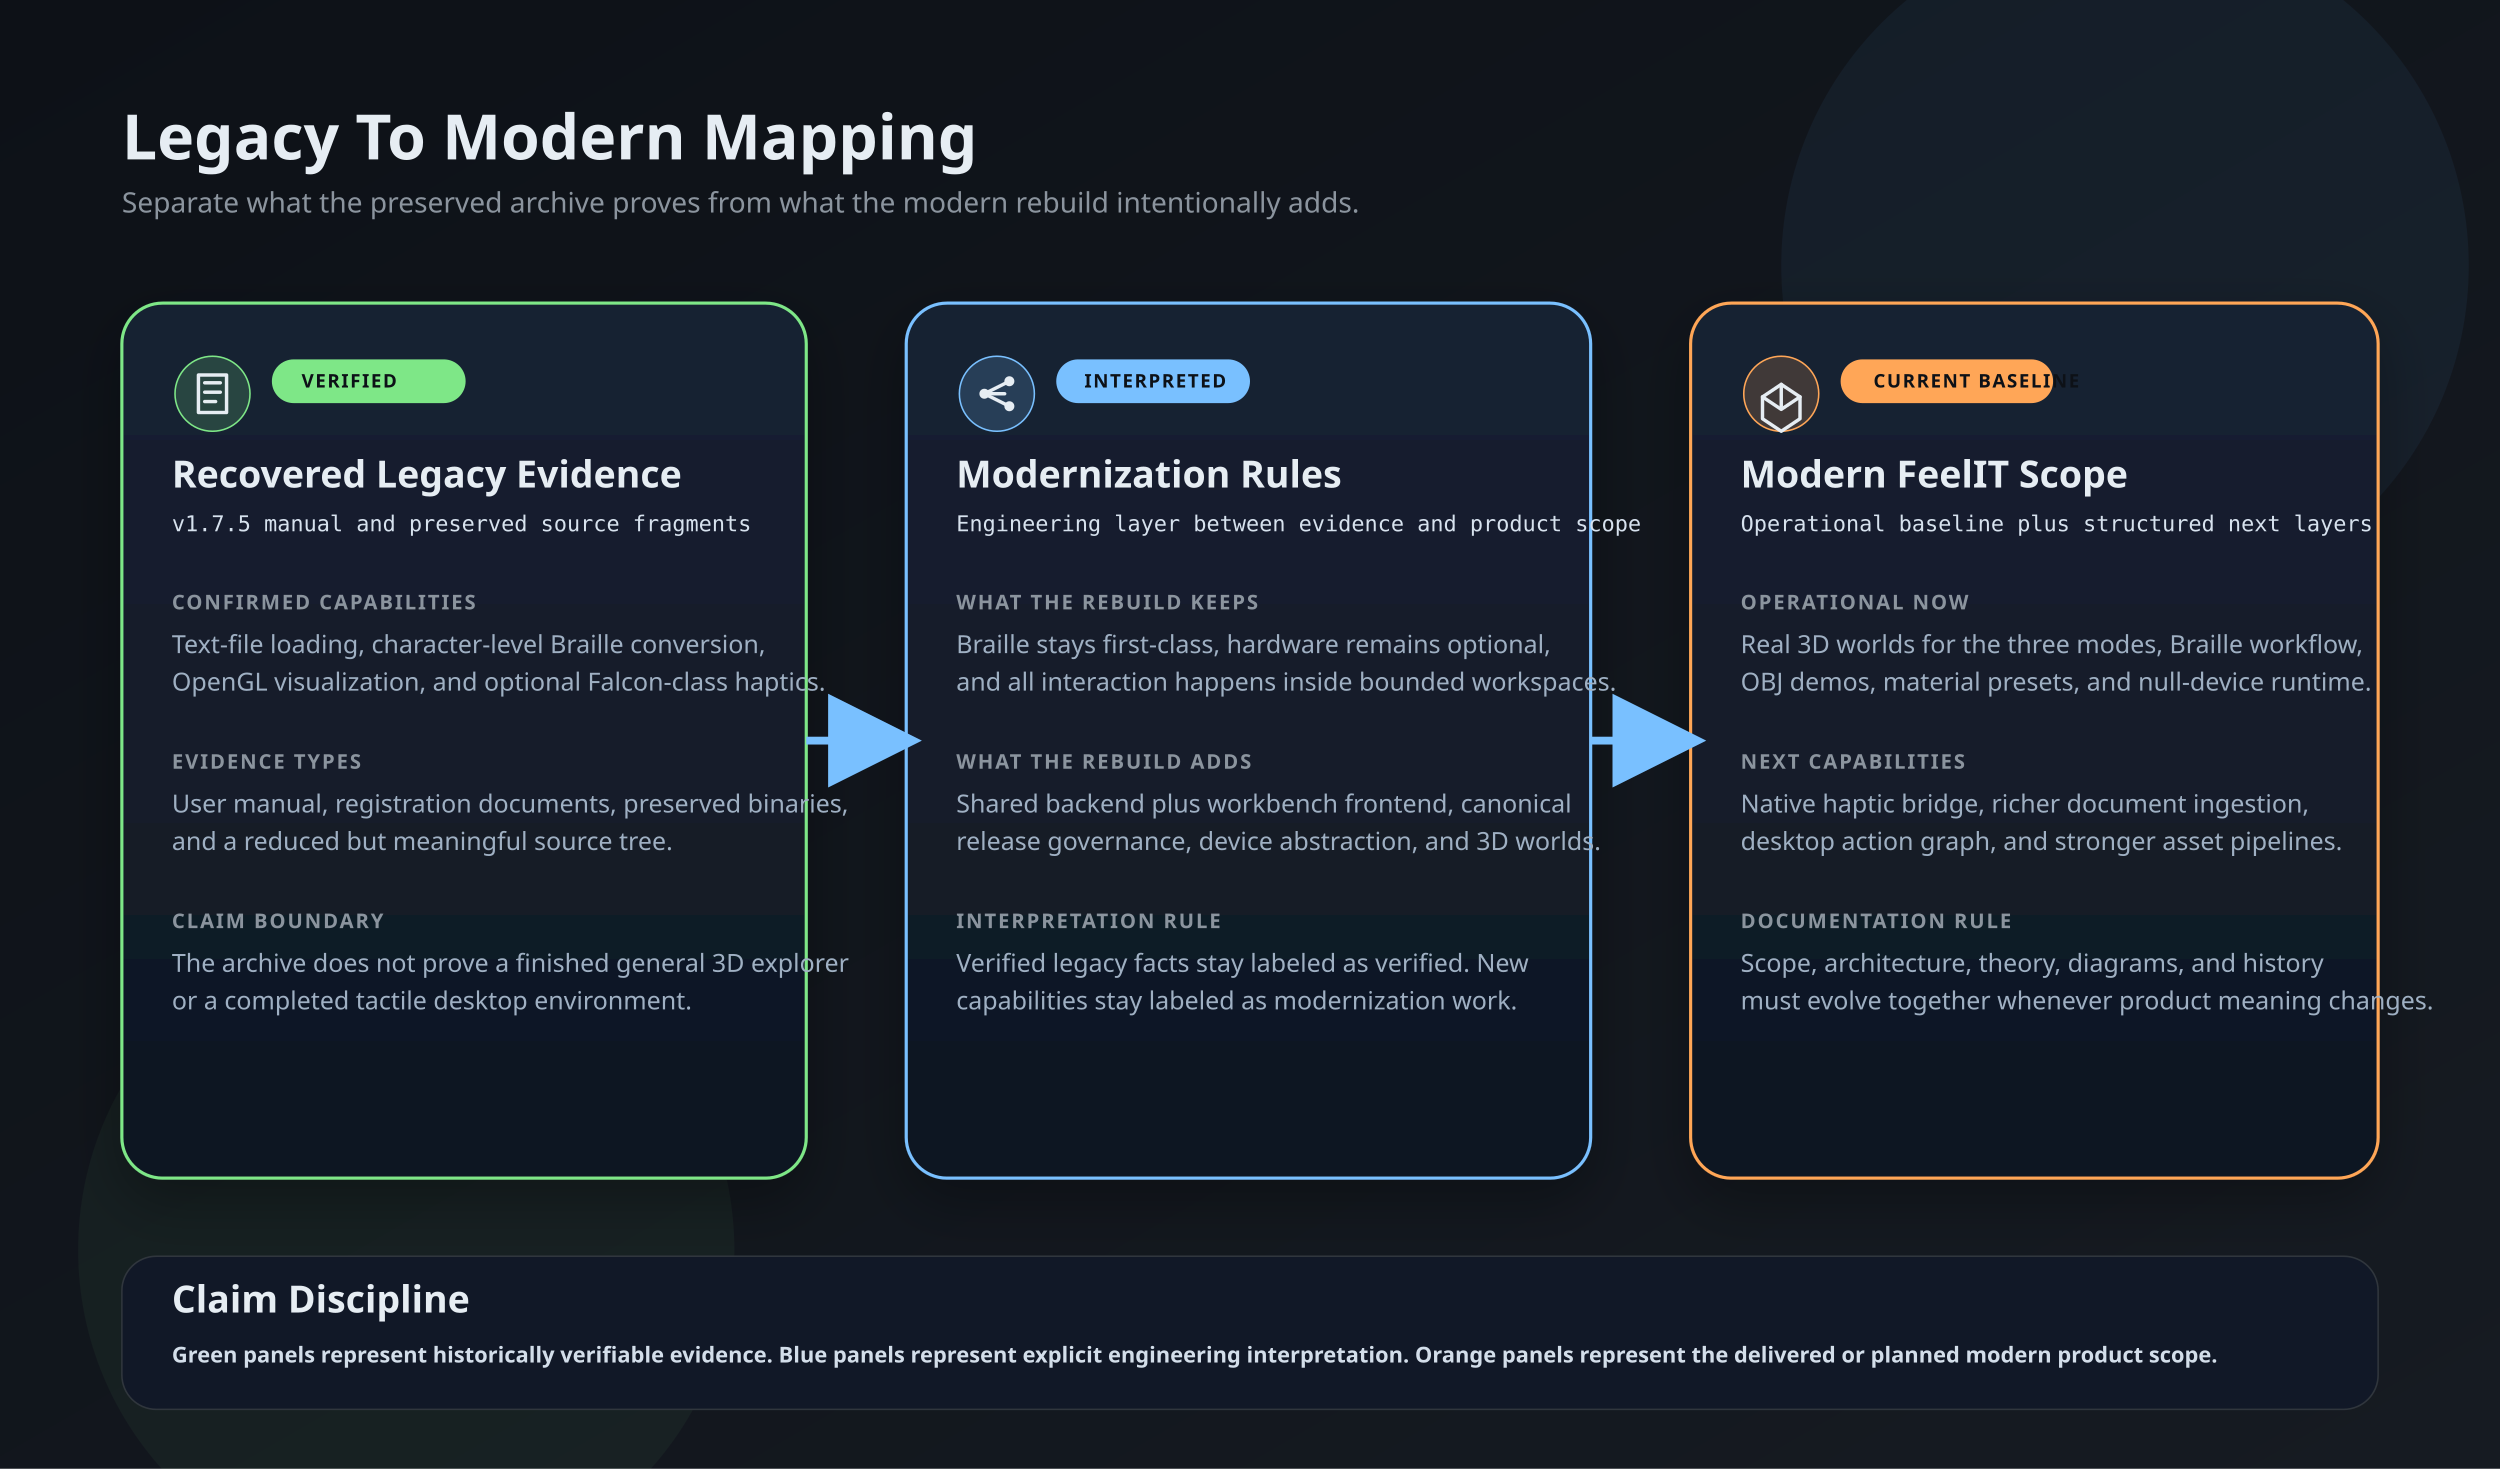
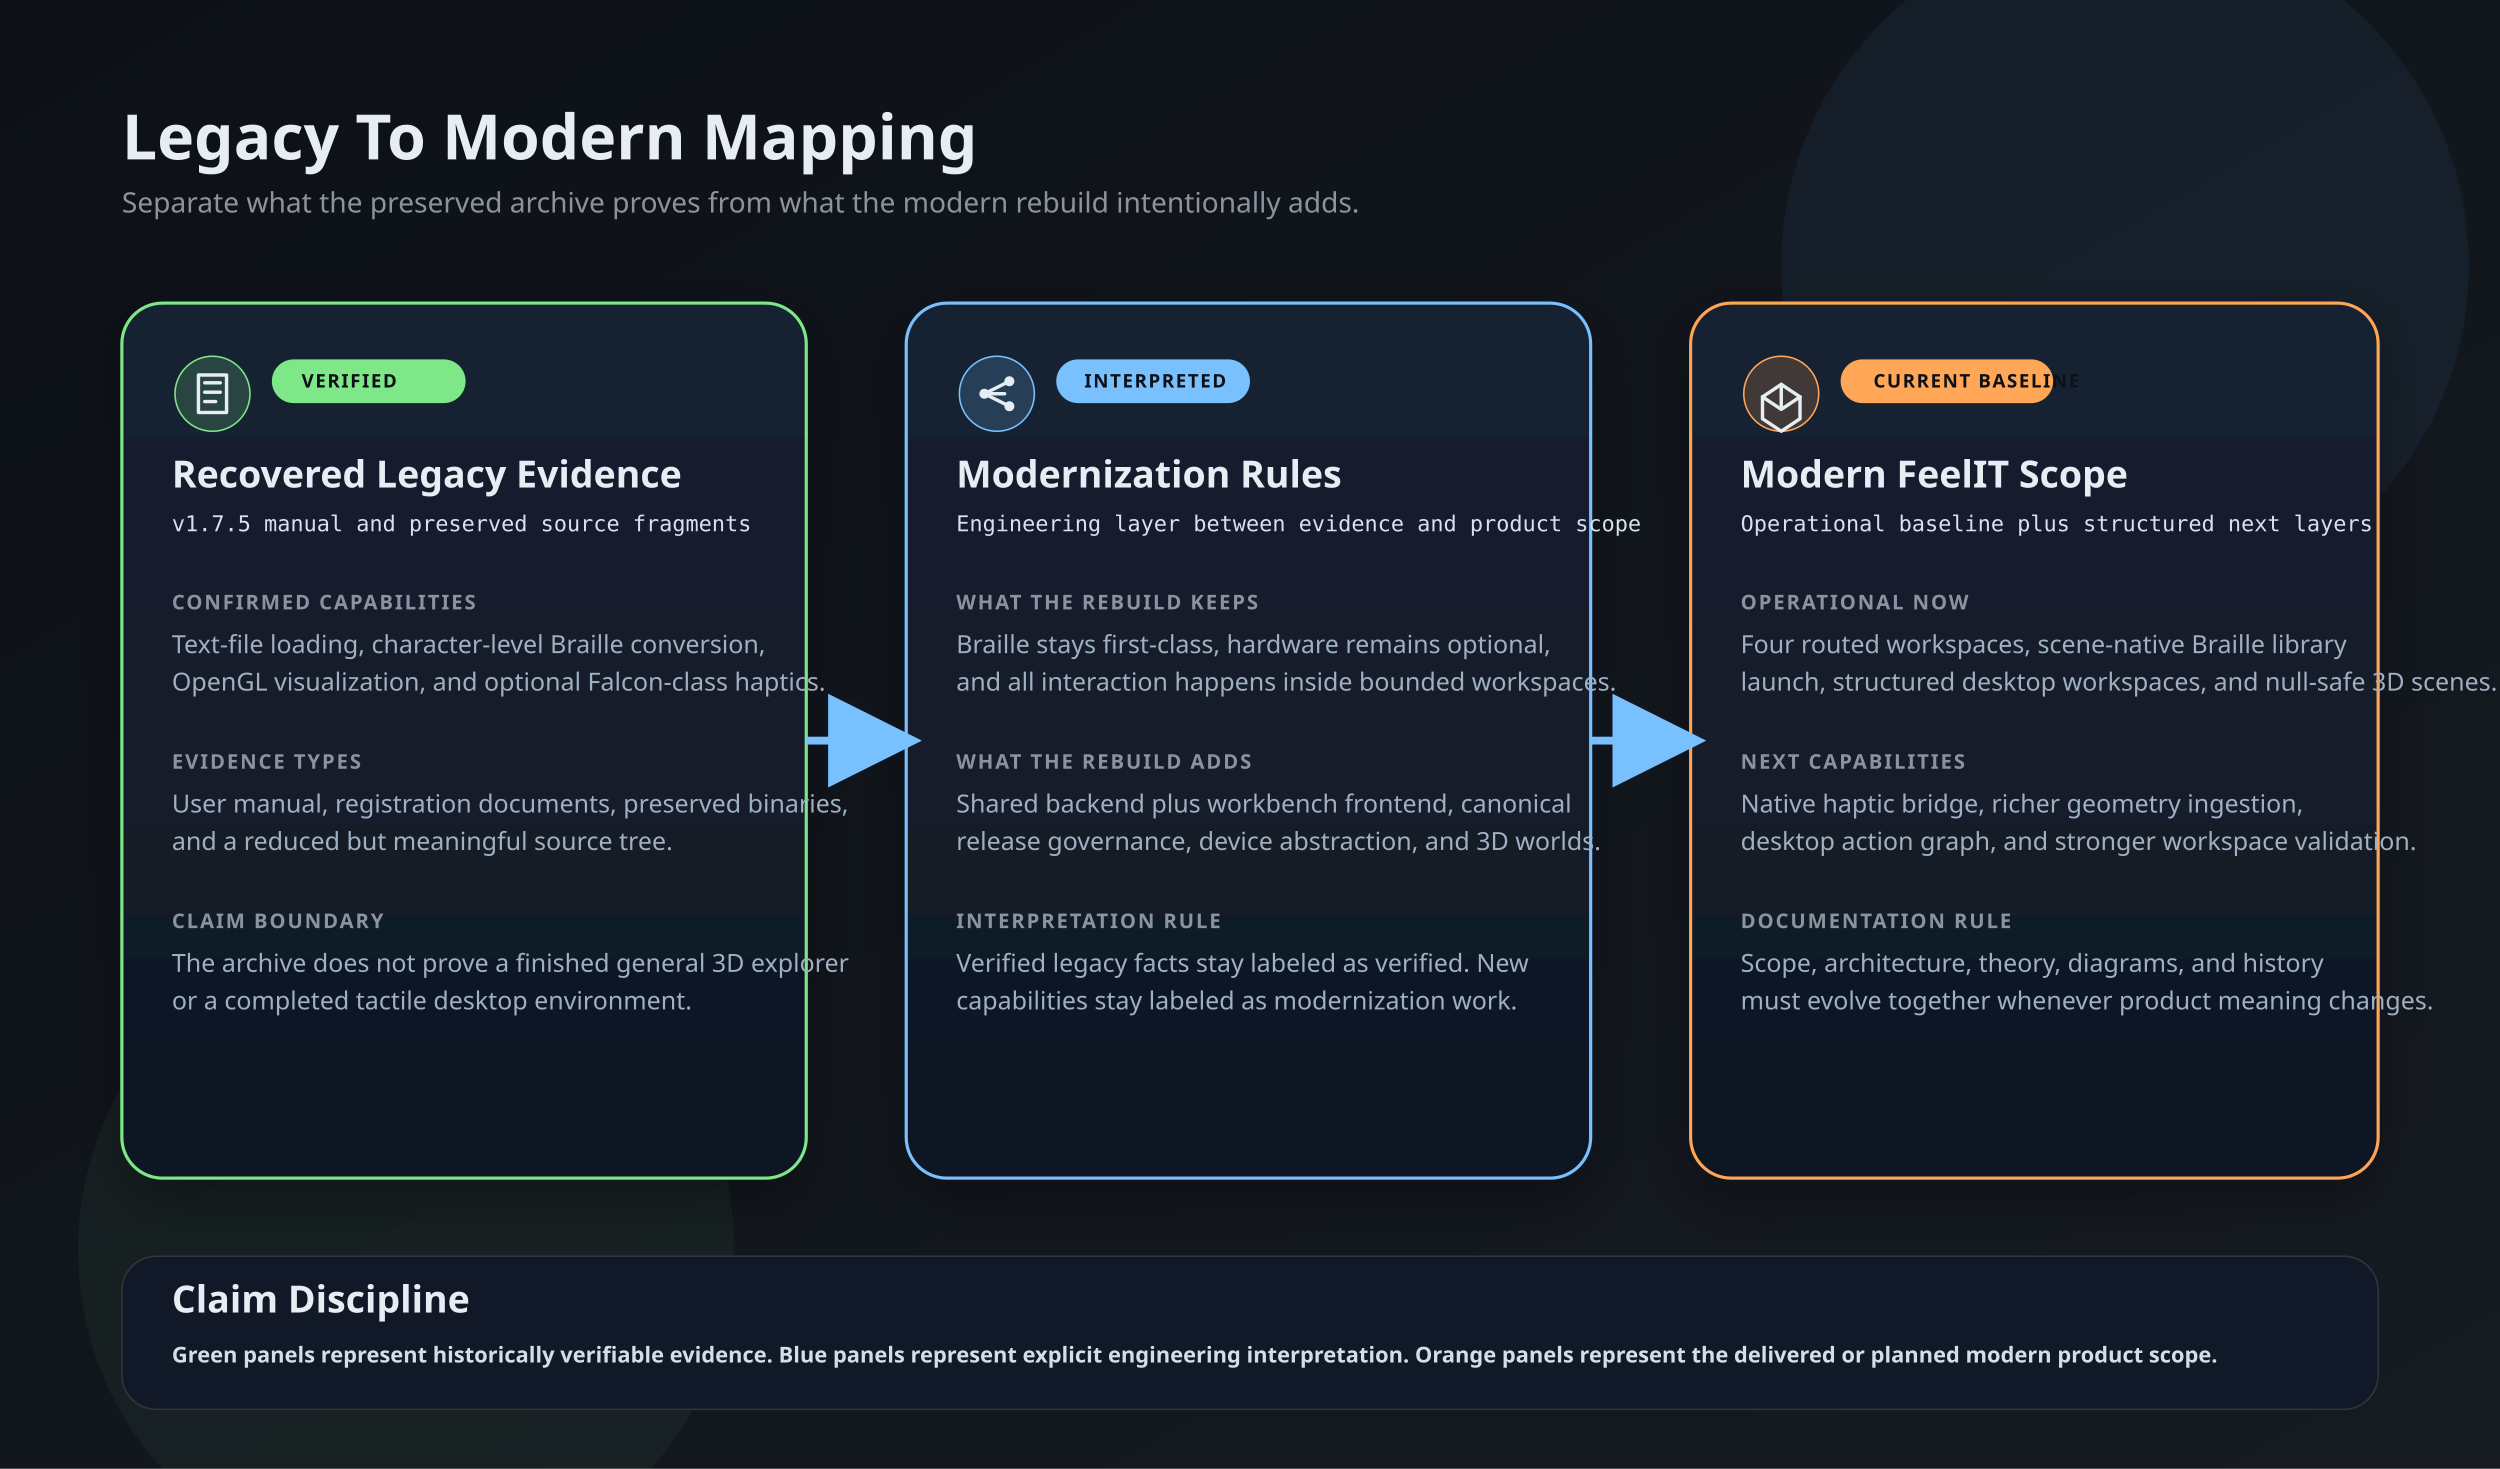
<svg xmlns="http://www.w3.org/2000/svg" width="1600" height="940" viewBox="0 0 1600 940" role="img" aria-labelledby="title desc">
  <defs>
    <linearGradient id="bg" x1="0" y1="0" x2="1" y2="1">
      <stop offset="0%" stop-color="#0d1117" />
      <stop offset="100%" stop-color="#161b22" />
    </linearGradient>
    <linearGradient id="panel" x1="0" y1="0" x2="0" y2="1">
      <stop offset="0%" stop-color="#152132" />
      <stop offset="100%" stop-color="#101722" />
    </linearGradient>
    <filter id="shadow" x="-20%" y="-20%" width="140%" height="140%">
      <feDropShadow dx="0" dy="14" stdDeviation="18" flood-color="#000000" flood-opacity="0.30" />
    </filter>
    <marker id="arrow" markerWidth="12" markerHeight="12" refX="10" refY="6" orient="auto">
      <path d="M0 0 L12 6 L0 12 Z" fill="#79c0ff" />
    </marker>
    <style>
      .title { font: 700 40px 'Segoe UI', sans-serif; fill: #e6edf3; }
      .subtitle { font: 400 18px 'Segoe UI', sans-serif; fill: #8b949e; }
      .cardTitle { font: 700 24px 'Segoe UI', sans-serif; fill: #e6edf3; }
      .section { font: 700 13px 'Segoe UI', sans-serif; fill: #8b949e; letter-spacing: 1.2px; }
      .body { font: 400 16px 'Segoe UI', sans-serif; fill: #9fb0c3; }
      .mono { font: 400 14px Consolas, monospace; fill: #d7e2ee; }
      .badge { font: 700 12px 'Segoe UI', sans-serif; fill: #0d1117; letter-spacing: 1px; }
      .legend { font: 600 14px 'Segoe UI', sans-serif; fill: #d3deea; }
      .iconStroke { stroke: #e6edf3; stroke-width: 2.2; stroke-linecap: round; stroke-linejoin: round; fill: none; }
    </style>
  </defs>
  <rect width="1600" height="940" fill="url(#bg)" />
  <circle cx="1360" cy="170" r="220" fill="#58a6ff" opacity="0.06" />
  <circle cx="260" cy="800" r="210" fill="#7ee787" opacity="0.05" />
  <text x="78" y="102" class="title">Legacy To Modern Mapping</text>
  <text x="78" y="136" class="subtitle">Separate what the preserved archive proves from what the modern rebuild intentionally adds.</text>
  <rect x="78" y="194" width="438" height="560" rx="26" fill="url(#panel)" stroke="#7ee787" stroke-width="2" filter="url(#shadow)" />
  <rect x="580" y="194" width="438" height="560" rx="26" fill="url(#panel)" stroke="#79c0ff" stroke-width="2" filter="url(#shadow)" />
  <rect x="1082" y="194" width="440" height="560" rx="26" fill="url(#panel)" stroke="#ffa657" stroke-width="2" filter="url(#shadow)" />
  <circle cx="136" cy="252" r="24" fill="rgba(126,231,135,0.18)" stroke="#7ee787" />
  <path d="M127 240 H145 V264 H127 Z" class="iconStroke" />
  <path d="M131 245 H141" class="iconStroke" />
  <path d="M131 251 H141" class="iconStroke" />
  <path d="M131 257 H138" class="iconStroke" />
  <rect x="174" y="230" width="124" height="28" rx="14" fill="#7ee787" />
  <text x="193" y="248" class="badge">VERIFIED</text>
  <text x="110" y="312" class="cardTitle">Recovered Legacy Evidence</text>
  <text x="110" y="340" class="mono">v1.7.5 manual and preserved source fragments</text>
  <text x="110" y="390" class="section">CONFIRMED CAPABILITIES</text>
  <text x="110" y="418" class="body">Text-file loading, character-level Braille conversion,</text>
  <text x="110" y="442" class="body">OpenGL visualization, and optional Falcon-class haptics.</text>
  <text x="110" y="492" class="section">EVIDENCE TYPES</text>
  <text x="110" y="520" class="body">User manual, registration documents, preserved binaries,</text>
  <text x="110" y="544" class="body">and a reduced but meaningful source tree.</text>
  <text x="110" y="594" class="section">CLAIM BOUNDARY</text>
  <text x="110" y="622" class="body">The archive does not prove a finished general 3D explorer</text>
  <text x="110" y="646" class="body">or a completed tactile desktop environment.</text>
  <circle cx="638" cy="252" r="24" fill="rgba(121,192,255,0.18)" stroke="#79c0ff" />
  <circle cx="630" cy="252" r="3.2" fill="#e6edf3" />
  <circle cx="646" cy="244" r="3.2" fill="#e6edf3" />
  <circle cx="646" cy="260" r="3.2" fill="#e6edf3" />
  <path d="M633 252 H643" class="iconStroke" />
  <path d="M630 252 L646 244" class="iconStroke" />
  <path d="M630 252 L646 260" class="iconStroke" />
  <rect x="676" y="230" width="124" height="28" rx="14" fill="#79c0ff" />
  <text x="694" y="248" class="badge">INTERPRETED</text>
  <text x="612" y="312" class="cardTitle">Modernization Rules</text>
  <text x="612" y="340" class="mono">Engineering layer between evidence and product scope</text>
  <text x="612" y="390" class="section">WHAT THE REBUILD KEEPS</text>
  <text x="612" y="418" class="body">Braille stays first-class, hardware remains optional,</text>
  <text x="612" y="442" class="body">and all interaction happens inside bounded workspaces.</text>
  <text x="612" y="492" class="section">WHAT THE REBUILD ADDS</text>
  <text x="612" y="520" class="body">Shared backend plus workbench frontend, canonical</text>
  <text x="612" y="544" class="body">release governance, device abstraction, and 3D worlds.</text>
  <text x="612" y="594" class="section">INTERPRETATION RULE</text>
  <text x="612" y="622" class="body">Verified legacy facts stay labeled as verified. New</text>
  <text x="612" y="646" class="body">capabilities stay labeled as modernization work.</text>
  <circle cx="1140" cy="252" r="24" fill="rgba(255,166,87,0.18)" stroke="#ffa657" />
  <path d="M1128 254 L1140 246 L1152 254 L1152 268 L1140 276 L1128 268 Z" class="iconStroke" />
  <path d="M1140 246 V260" class="iconStroke" />
  <path d="M1128 254 L1140 262 L1152 254" class="iconStroke" />
  <rect x="1178" y="230" width="136" height="28" rx="14" fill="#ffa657" />
  <text x="1199" y="248" class="badge">CURRENT BASELINE</text>
  <text x="1114" y="312" class="cardTitle">Modern FeelIT Scope</text>
  <text x="1114" y="340" class="mono">Operational baseline plus structured next layers</text>
  <text x="1114" y="390" class="section">OPERATIONAL NOW</text>
-   <text x="1114" y="418" class="body">Real 3D worlds for the three modes, Braille workflow,</text>
-   <text x="1114" y="442" class="body">OBJ demos, material presets, and null-device runtime.</text>
+   <text x="1114" y="418" class="body">Four routed workspaces, scene-native Braille library</text>
+   <text x="1114" y="442" class="body">launch, structured desktop workspaces, and null-safe 3D scenes.</text>
  <text x="1114" y="492" class="section">NEXT CAPABILITIES</text>
-   <text x="1114" y="520" class="body">Native haptic bridge, richer document ingestion,</text>
-   <text x="1114" y="544" class="body">desktop action graph, and stronger asset pipelines.</text>
+   <text x="1114" y="520" class="body">Native haptic bridge, richer geometry ingestion,</text>
+   <text x="1114" y="544" class="body">desktop action graph, and stronger workspace validation.</text>
  <text x="1114" y="594" class="section">DOCUMENTATION RULE</text>
  <text x="1114" y="622" class="body">Scope, architecture, theory, diagrams, and history</text>
  <text x="1114" y="646" class="body">must evolve together whenever product meaning changes.</text>
  <path d="M516 474 H580" fill="none" stroke="#79c0ff" stroke-width="5" marker-end="url(#arrow)" />
  <path d="M1018 474 H1082" fill="none" stroke="#79c0ff" stroke-width="5" marker-end="url(#arrow)" />
  <rect x="78" y="804" width="1444" height="98" rx="22" fill="#111827" stroke="#30363d" />
  <text x="110" y="840" class="cardTitle">Claim Discipline</text>
  <text x="110" y="872" class="legend">Green panels represent historically verifiable evidence. Blue panels represent explicit engineering interpretation. Orange panels represent the delivered or planned modern product scope.</text>
</svg>
